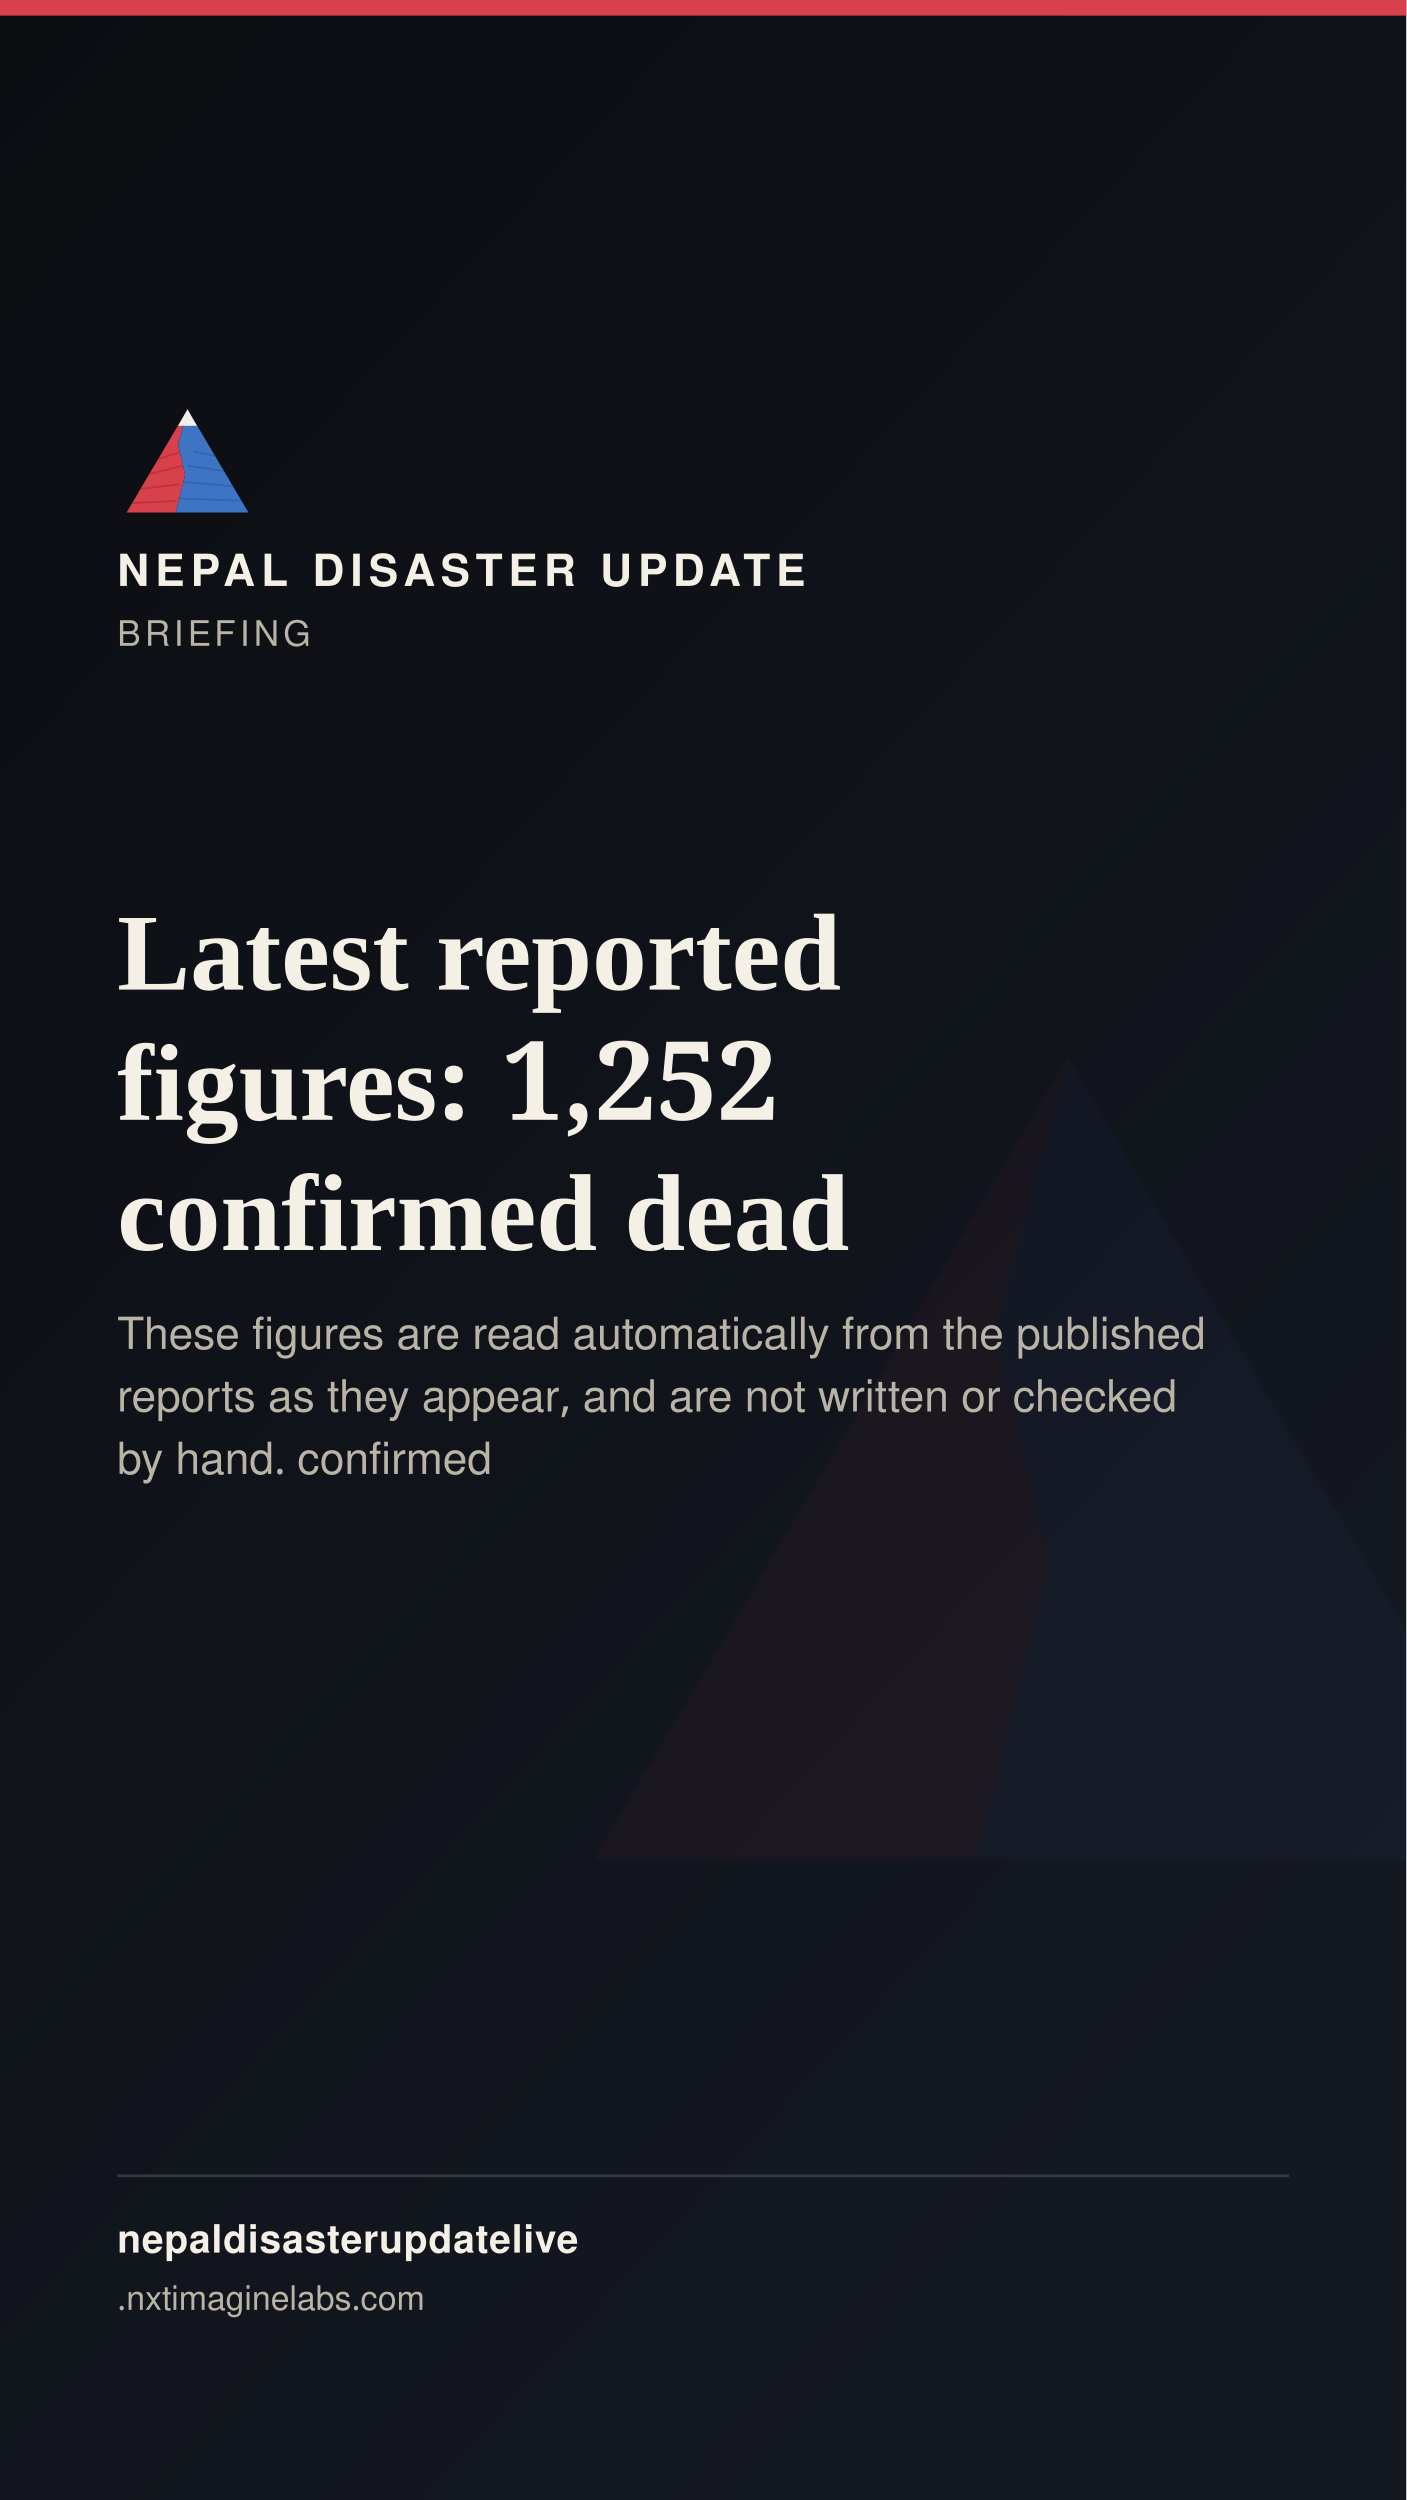
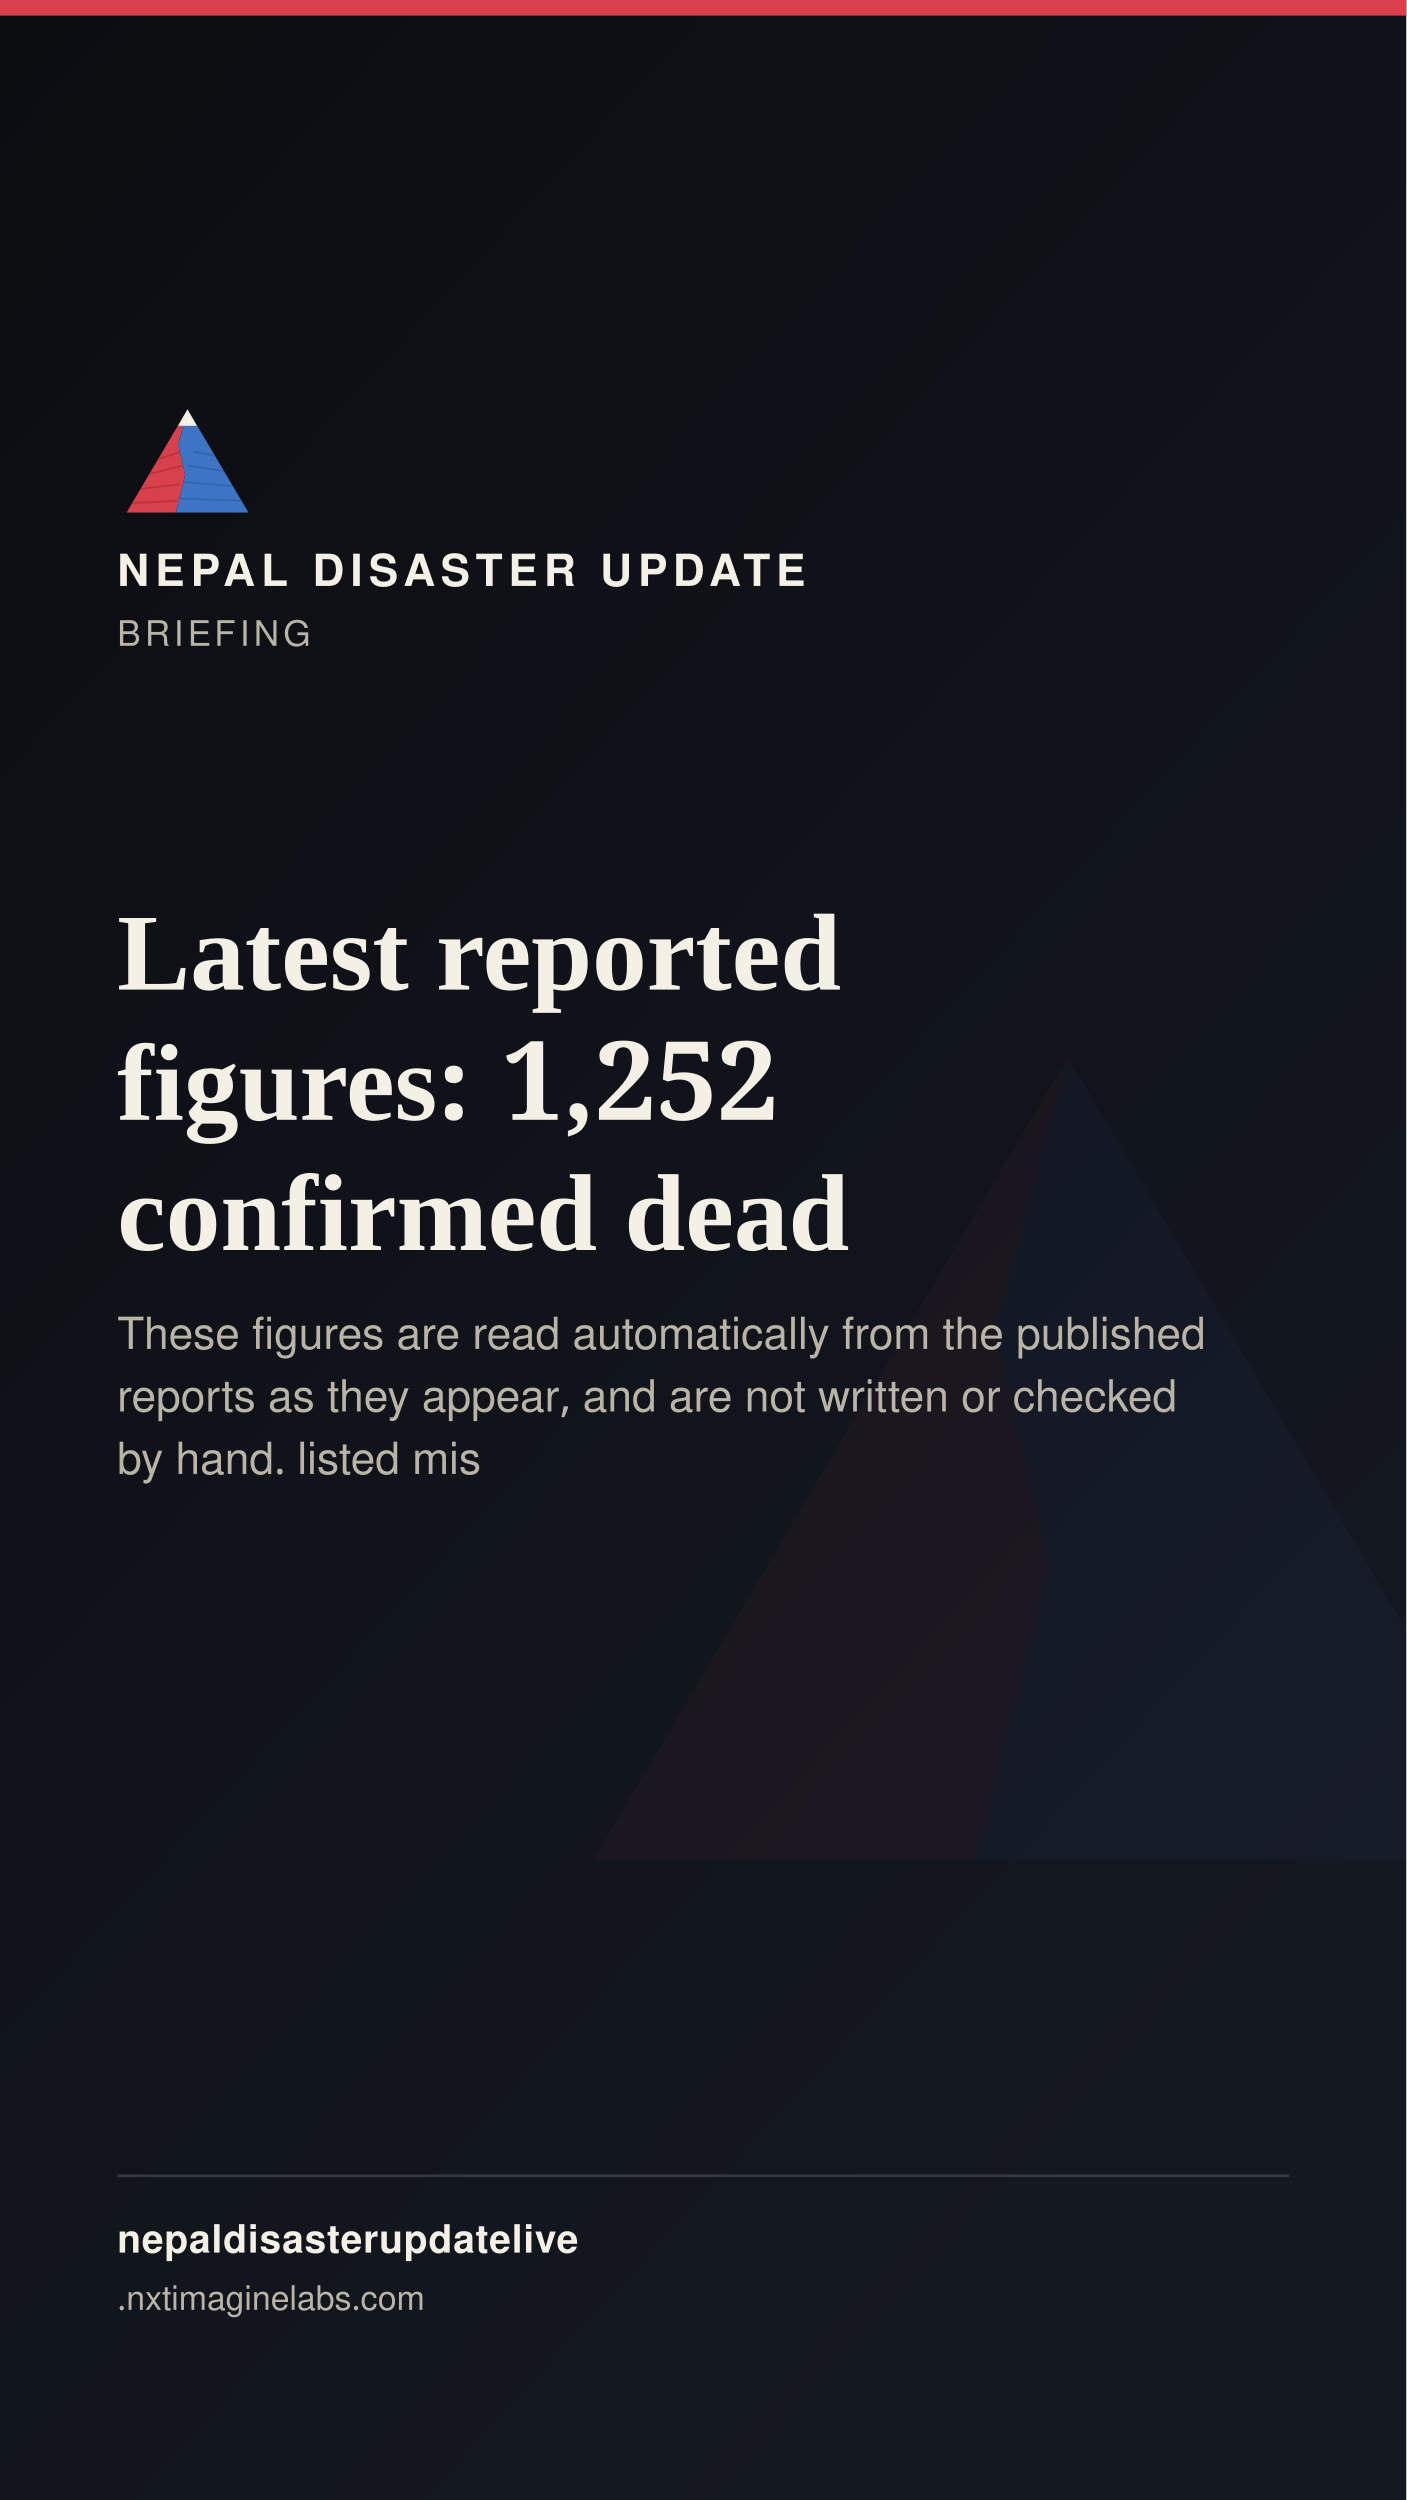
<svg xmlns="http://www.w3.org/2000/svg" width="1080" height="1920" viewBox="0 0 1080 1920">
  <defs>
    <linearGradient id="stbg" x1="0" y1="0" x2="0.6" y2="1">
      <stop offset="0" stop-color="#0B0D11" />
      <stop offset="1" stop-color="#141821" />
    </linearGradient>
  </defs>
  <rect width="1080" height="1920" fill="url(#stbg)" />
  <g transform="translate(400,700) scale(7)" opacity="0.05">
    <polygon points="60,16 52,46 58,72 50,104 8,104" fill="#D8404B" />
    <polygon points="60,16 112,104 50,104 58,72 52,46" fill="#3D74C4" />
  </g>
  <rect x="0" y="0" width="1080" height="12" fill="#D8404B" />
  <g transform="translate(90,300) scale(0.9)">
    <g>
      <defs>
        <clipPath id="ogLs">
          <polygon points="60,16 52,46 58,72 50,104 8,104" />
        </clipPath>
        <clipPath id="ogRs">
          <polygon points="60,16 112,104 50,104 58,72 52,46" />
        </clipPath>
      </defs>
      <polygon points="60,16 52,46 58,72 50,104 8,104" fill="#D8404B" />
      <g clip-path="url(#ogLs)" stroke="#A32A34" stroke-width="1.6" fill="none" opacity="0.55">
        <path d="M30,60 L55,52" />
        <path d="M24,72 L56,64" />
        <path d="M18,84 L53,80" />
        <path d="M13,96 L51,94" />
      </g>
      <polygon points="60,16 112,104 50,104 58,72 52,46" fill="#3D74C4" />
      <g clip-path="url(#ogRs)" stroke="#2A5793" stroke-width="1.6" fill="none" opacity="0.5">
        <path d="M65,52 L95,58" />
        <path d="M60,64 L100,70" />
        <path d="M56,78 L104,82" />
        <path d="M52,92 L108,94" />
      </g>
      <polygon points="60,16 52,30 68,30" fill="#F4F0E6" />
    </g>
  </g>
  <text x="90" y="450" font-family="'Public Sans', 'Noto Sans Devanagari', 'Helvetica Neue', Helvetica, Arial, sans-serif" font-size="34" font-weight="800" letter-spacing="4.6" fill="#F4F0E6">NEPAL DISASTER UPDATE</text>
  <text x="90" y="496" font-family="'Public Sans', 'Noto Sans Devanagari', 'Helvetica Neue', Helvetica, Arial, sans-serif" font-size="27" letter-spacing="3.2" fill="#B9B4A6">BRIEFING</text>
  <text x="90" y="760" font-family="Newsreader, 'Noto Serif Devanagari', Georgia, 'Times New Roman', serif" font-size="84" font-weight="600" fill="#F4F0E6">Latest reported</text>
  <text x="90" y="860" font-family="Newsreader, 'Noto Serif Devanagari', Georgia, 'Times New Roman', serif" font-size="84" font-weight="600" fill="#F4F0E6">figures: 1,252</text>
  <text x="90" y="960" font-family="Newsreader, 'Noto Serif Devanagari', Georgia, 'Times New Roman', serif" font-size="84" font-weight="600" fill="#F4F0E6">confirmed dead</text>
  <text x="90" y="1036" font-family="'Public Sans', 'Noto Sans Devanagari', 'Helvetica Neue', Helvetica, Arial, sans-serif" font-size="34" fill="#B9B4A6">These figures are read automatically from the published</text>
  <text x="90" y="1084" font-family="'Public Sans', 'Noto Sans Devanagari', 'Helvetica Neue', Helvetica, Arial, sans-serif" font-size="34" fill="#B9B4A6">reports as they appear, and are not written or checked</text>
-   <text x="90" y="1132" font-family="'Public Sans', 'Noto Sans Devanagari', 'Helvetica Neue', Helvetica, Arial, sans-serif" font-size="34" fill="#B9B4A6">by hand. confirmed</text>
+   <text x="90" y="1132" font-family="'Public Sans', 'Noto Sans Devanagari', 'Helvetica Neue', Helvetica, Arial, sans-serif" font-size="34" fill="#B9B4A6">by hand. listed mis</text>
  <rect x="90" y="1670" width="900" height="2" fill="rgba(244,240,230,0.16)" />
  <text x="90" y="1730" font-family="'Public Sans', 'Noto Sans Devanagari', 'Helvetica Neue', Helvetica, Arial, sans-serif" font-size="30" fill="#F4F0E6" font-weight="700" letter-spacing="0.6">nepaldisasterupdatelive</text>
  <text x="90" y="1774" font-family="'Public Sans', 'Noto Sans Devanagari', 'Helvetica Neue', Helvetica, Arial, sans-serif" font-size="26" fill="#B9B4A6">
    .nxtimaginelabs.com</text>
</svg>
